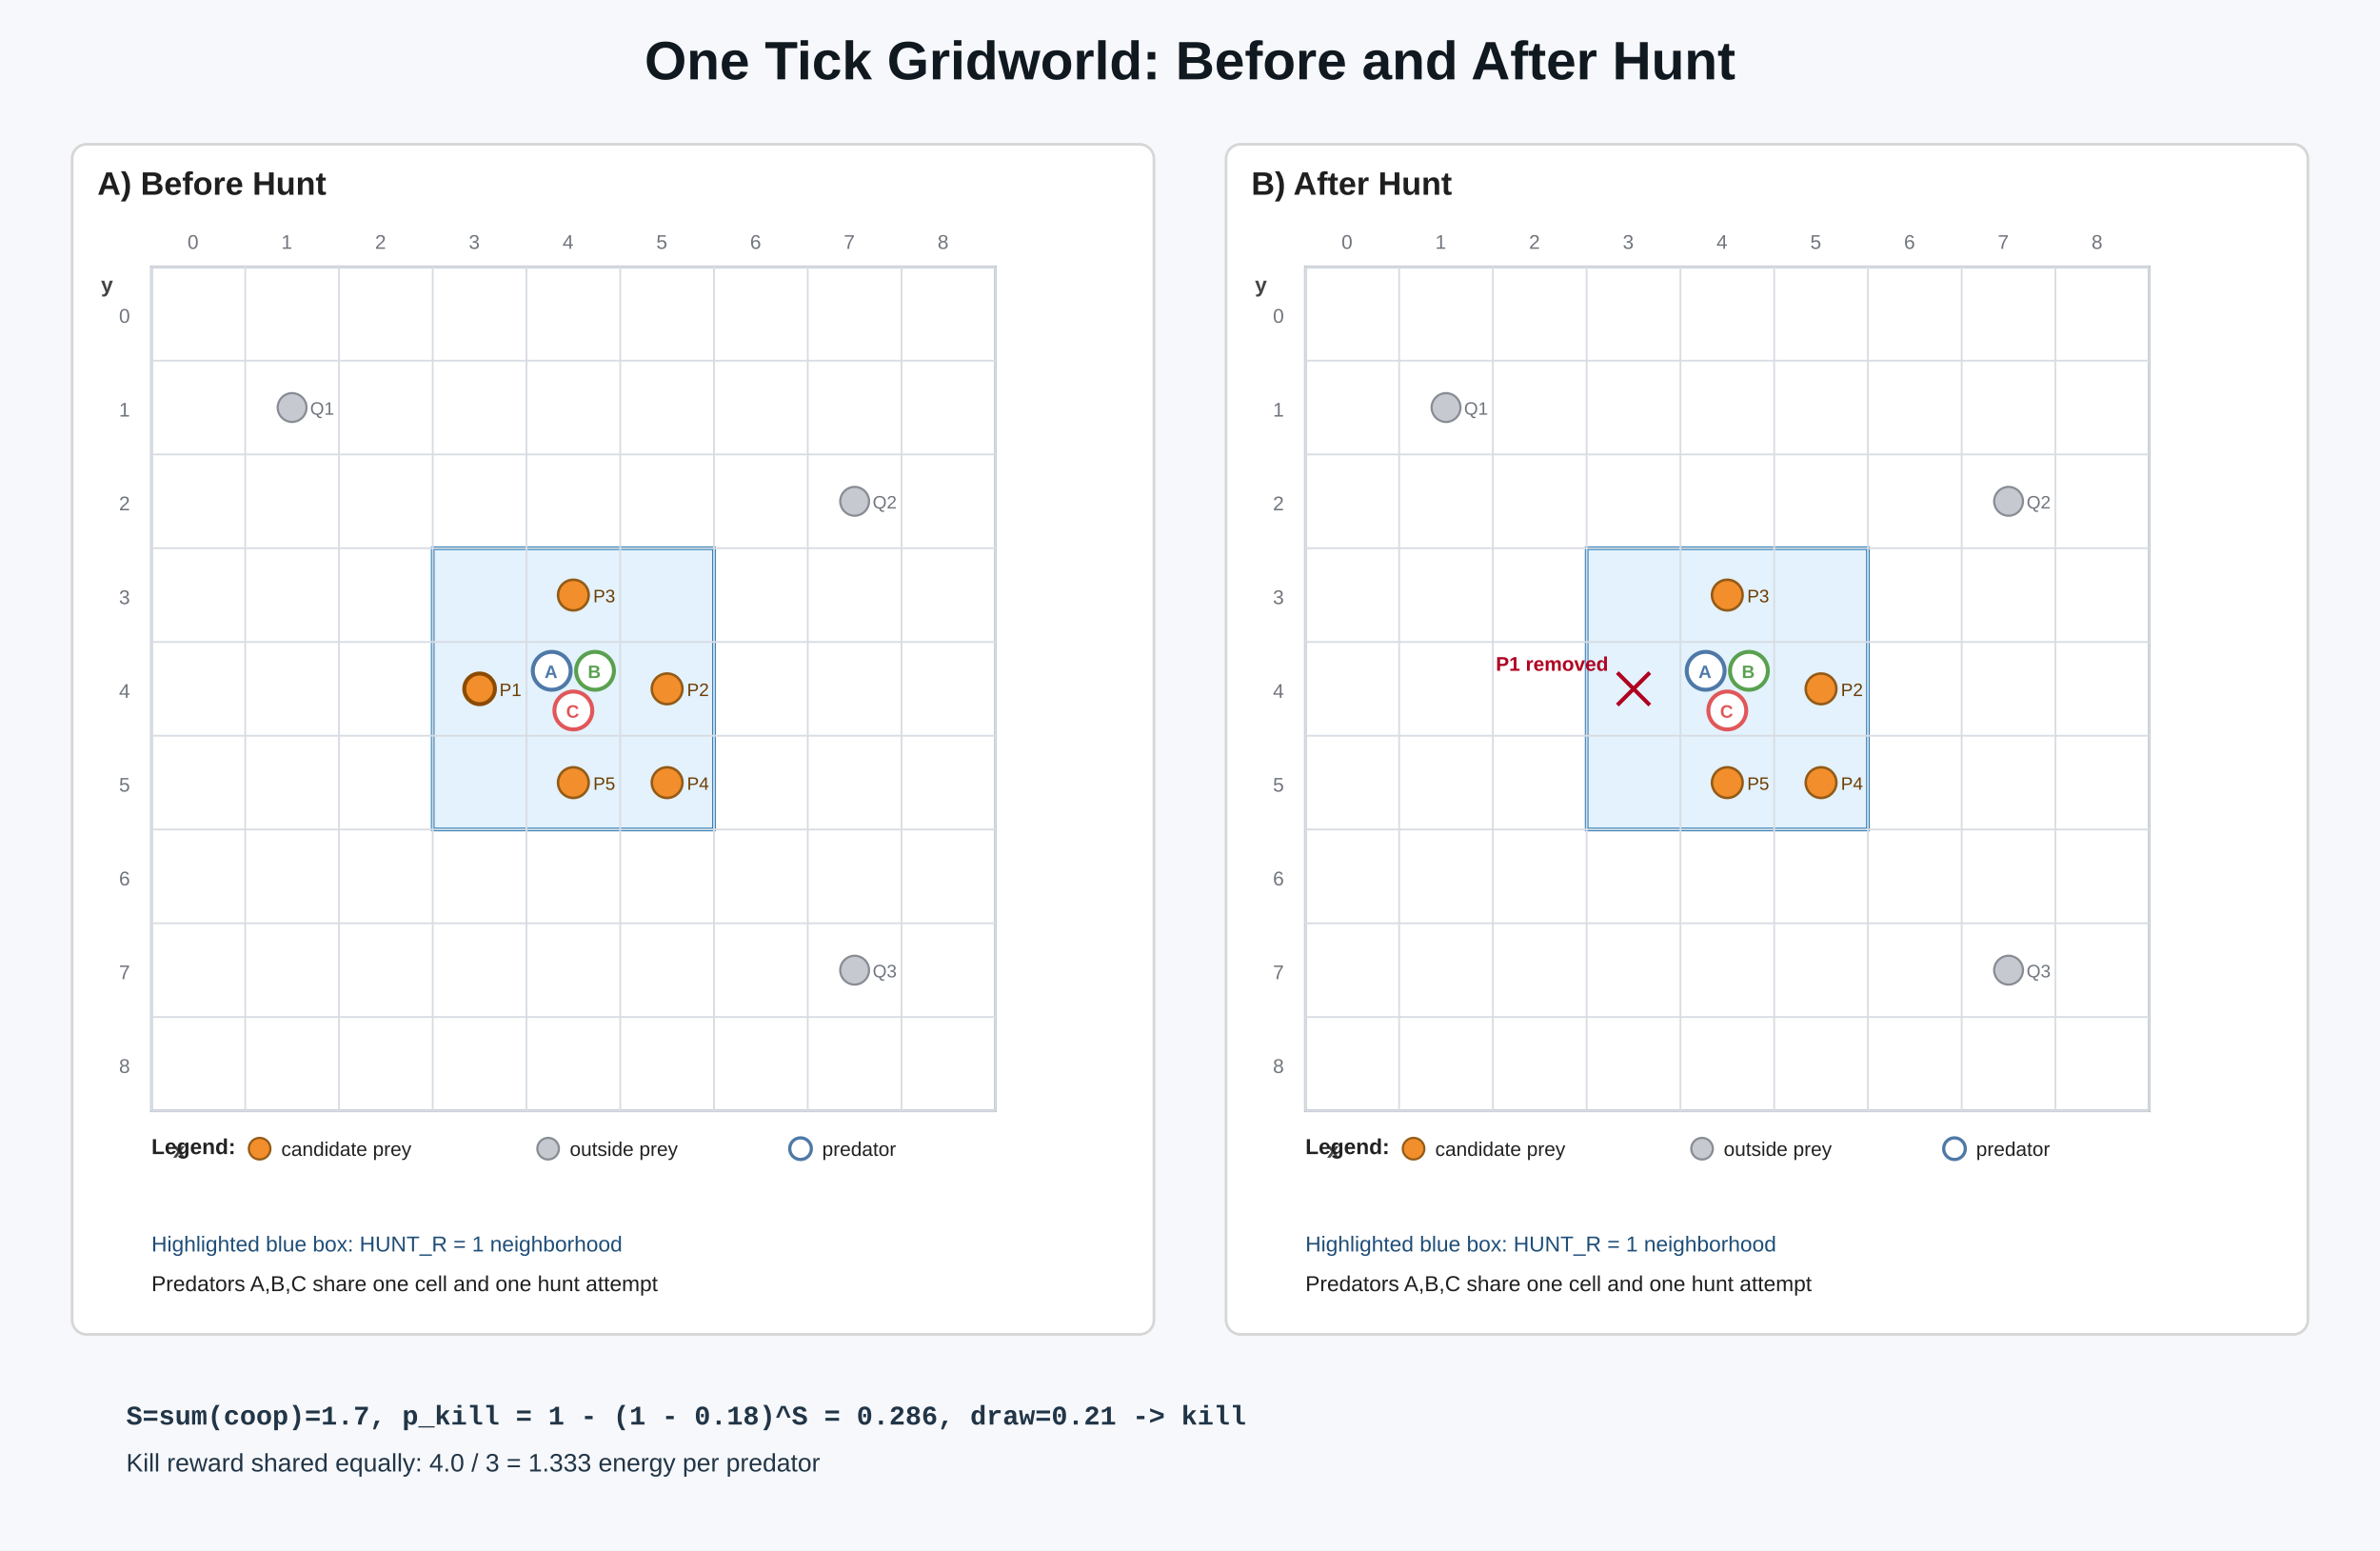
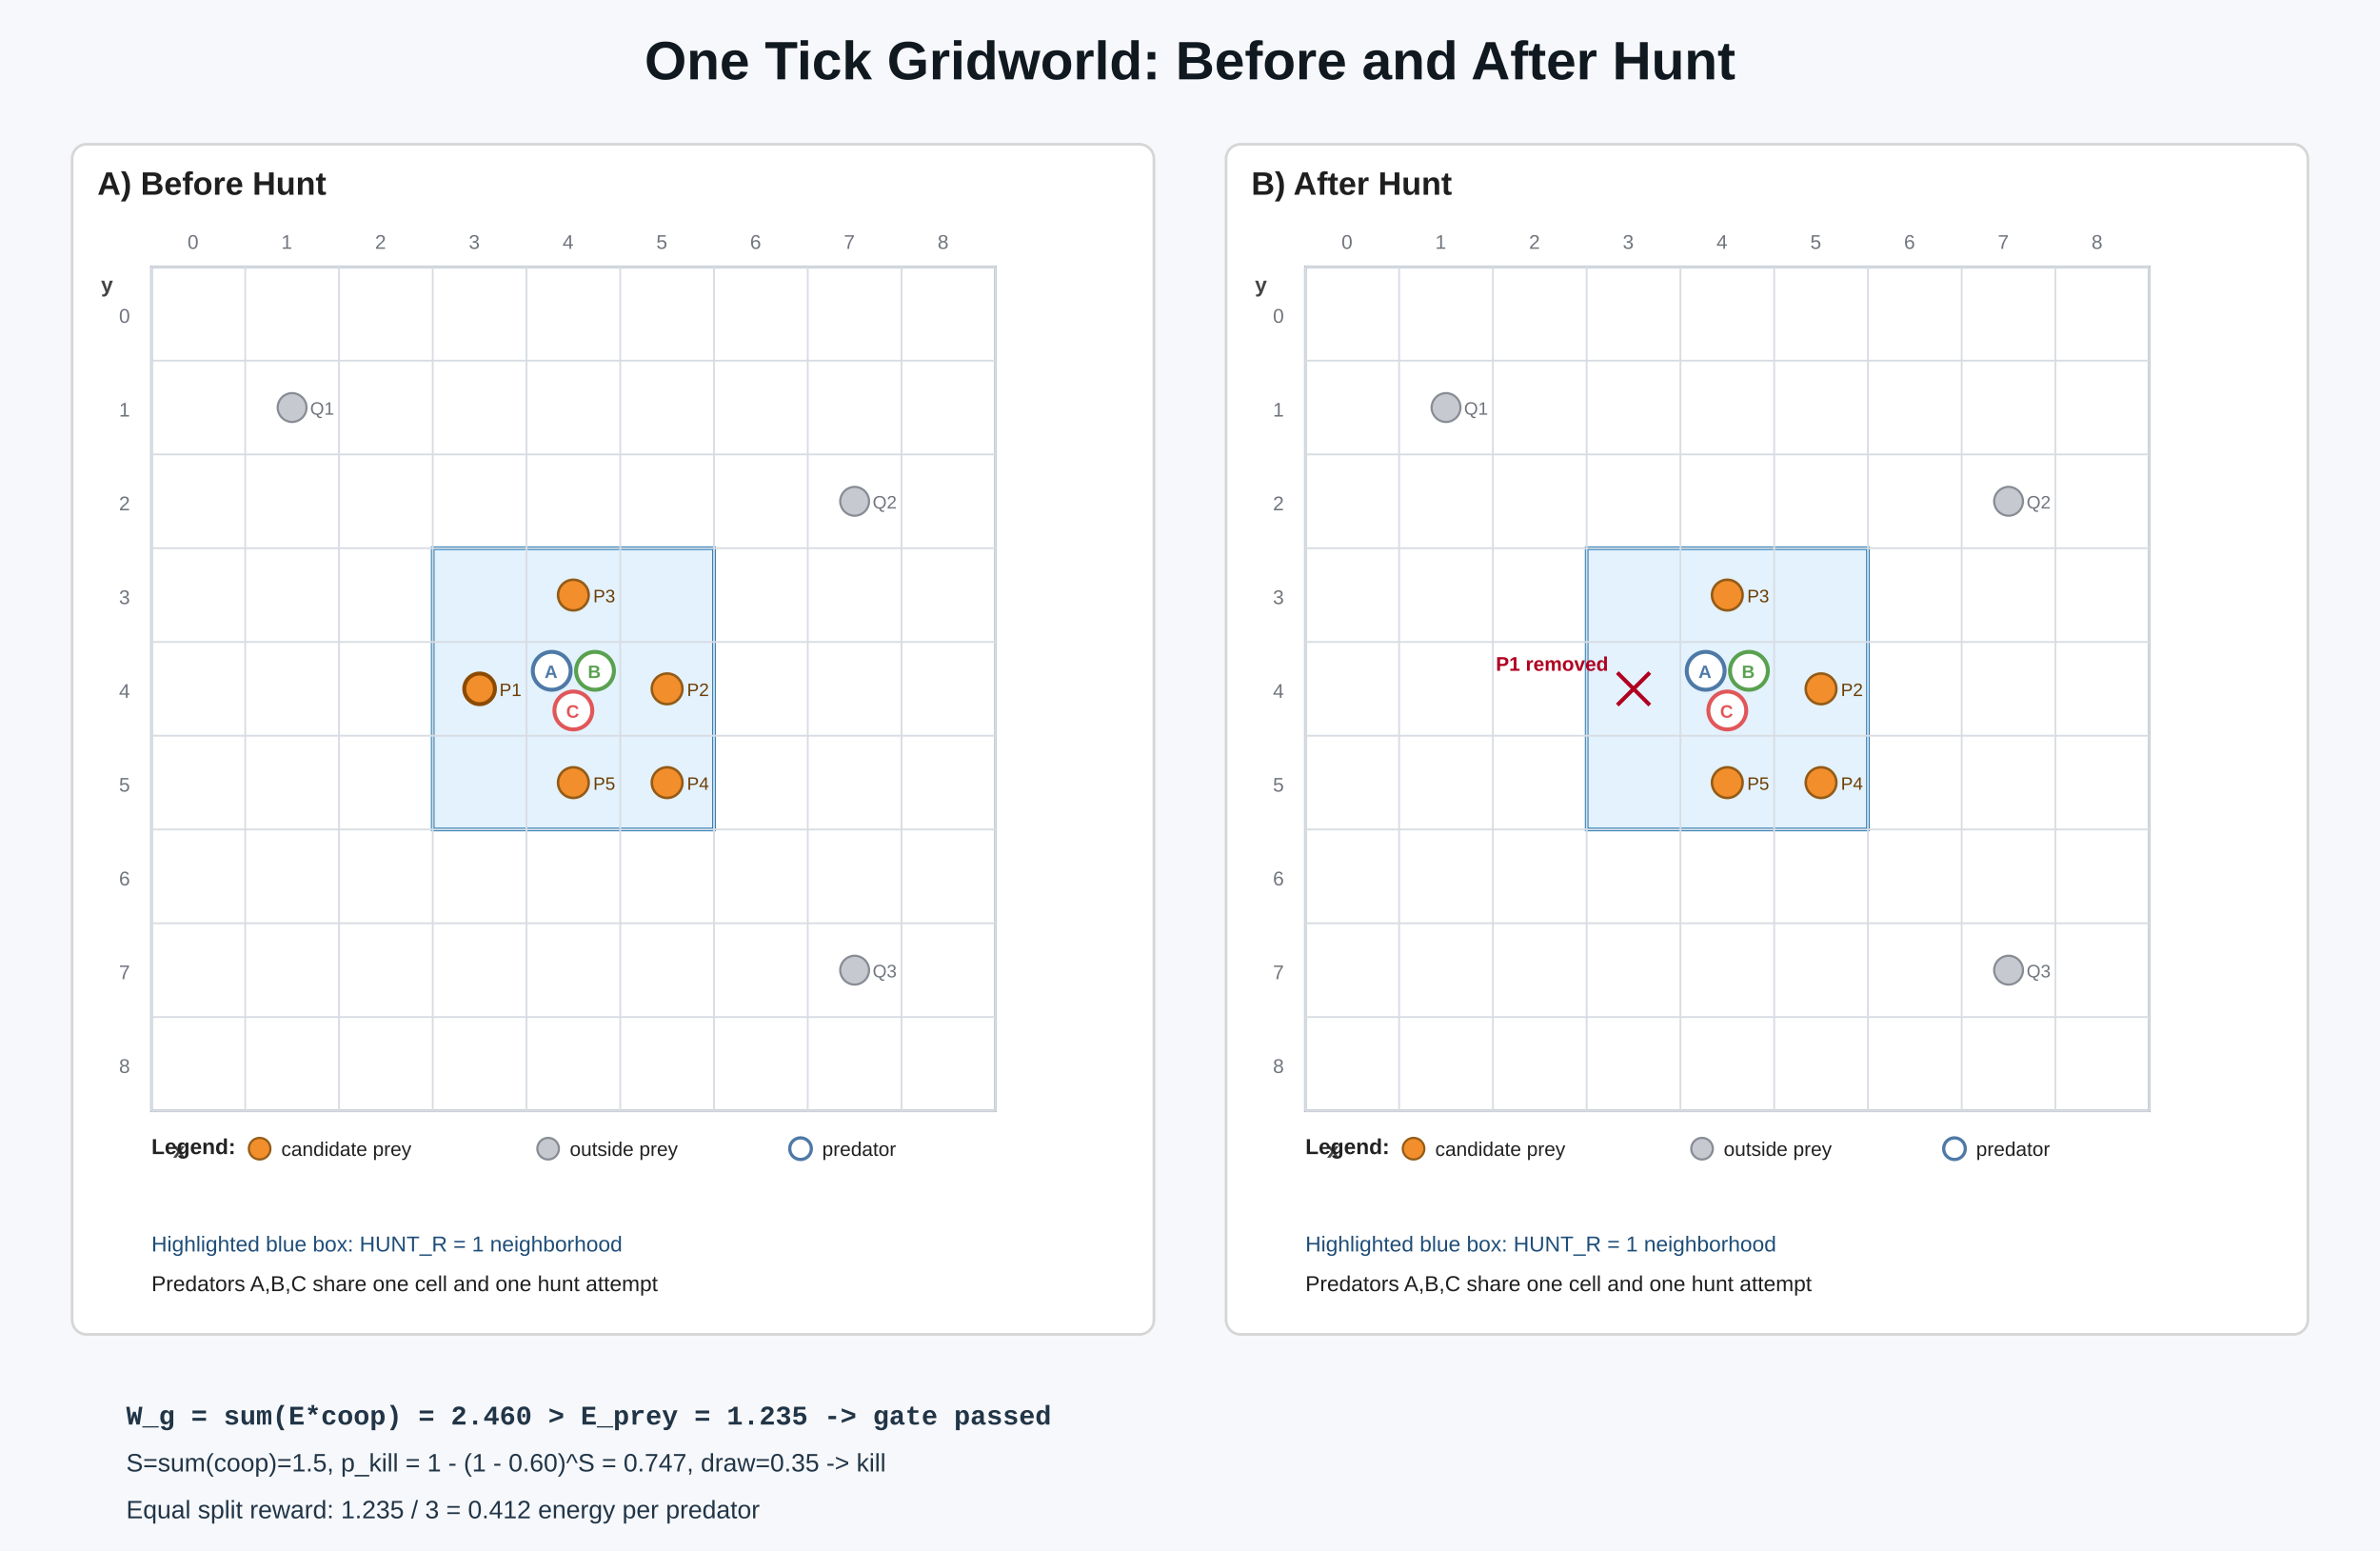
<svg xmlns="http://www.w3.org/2000/svg" width="1320" height="860" viewBox="0 0 1320 860">
  <rect x="0" y="0" width="1320" height="860" fill="#f7f8fb" stroke="none" stroke-width="0.0" rx="0" />
  <text text-anchor="middle" x="660.0" y="44" font-family="Arial" font-size="30" font-weight="700" fill="#101820">One Tick Gridworld: Before and After Hunt</text>
  <rect x="40" y="80" width="600" height="660" fill="#ffffff" stroke="#d6d6d6" stroke-width="1.5" rx="8" />
  <text x="54" y="108" font-family="Arial" font-size="18" font-weight="700" fill="#1f1f1f">A) Before Hunt</text>
  <rect x="680" y="80" width="600" height="660" fill="#ffffff" stroke="#d6d6d6" stroke-width="1.5" rx="8" />
  <text x="694" y="108" font-family="Arial" font-size="18" font-weight="700" fill="#1f1f1f">B) After Hunt</text>
  <rect x="84" y="148" width="468" height="468" fill="#ffffff" stroke="#b5bdc8" stroke-width="1.5" rx="0" />
  <rect x="240" y="304" width="156" height="156" fill="#e3f2fd" stroke="#1f77b4" stroke-width="2.0" rx="0" />
  <line x1="84" y1="148" x2="84" y2="616" stroke="#d8dce3" stroke-width="1.0" />
  <line x1="84" y1="148" x2="552" y2="148" stroke="#d8dce3" stroke-width="1.0" />
  <line x1="136" y1="148" x2="136" y2="616" stroke="#d8dce3" stroke-width="1.0" />
  <line x1="84" y1="200" x2="552" y2="200" stroke="#d8dce3" stroke-width="1.0" />
  <line x1="188" y1="148" x2="188" y2="616" stroke="#d8dce3" stroke-width="1.0" />
  <line x1="84" y1="252" x2="552" y2="252" stroke="#d8dce3" stroke-width="1.0" />
  <line x1="240" y1="148" x2="240" y2="616" stroke="#d8dce3" stroke-width="1.0" />
  <line x1="84" y1="304" x2="552" y2="304" stroke="#d8dce3" stroke-width="1.0" />
  <line x1="292" y1="148" x2="292" y2="616" stroke="#d8dce3" stroke-width="1.0" />
  <line x1="84" y1="356" x2="552" y2="356" stroke="#d8dce3" stroke-width="1.0" />
  <line x1="344" y1="148" x2="344" y2="616" stroke="#d8dce3" stroke-width="1.0" />
  <line x1="84" y1="408" x2="552" y2="408" stroke="#d8dce3" stroke-width="1.0" />
  <line x1="396" y1="148" x2="396" y2="616" stroke="#d8dce3" stroke-width="1.0" />
  <line x1="84" y1="460" x2="552" y2="460" stroke="#d8dce3" stroke-width="1.0" />
  <line x1="448" y1="148" x2="448" y2="616" stroke="#d8dce3" stroke-width="1.0" />
  <line x1="84" y1="512" x2="552" y2="512" stroke="#d8dce3" stroke-width="1.0" />
  <line x1="500" y1="148" x2="500" y2="616" stroke="#d8dce3" stroke-width="1.0" />
  <line x1="84" y1="564" x2="552" y2="564" stroke="#d8dce3" stroke-width="1.0" />
  <line x1="552" y1="148" x2="552" y2="616" stroke="#d8dce3" stroke-width="1.0" />
  <line x1="84" y1="616" x2="552" y2="616" stroke="#d8dce3" stroke-width="1.0" />
  <text x="104" y="138" font-family="Arial" font-size="11" font-weight="400" fill="#70757d">0</text>
  <text x="66" y="179" font-family="Arial" font-size="11" font-weight="400" fill="#70757d">0</text>
  <text x="156" y="138" font-family="Arial" font-size="11" font-weight="400" fill="#70757d">1</text>
  <text x="66" y="231" font-family="Arial" font-size="11" font-weight="400" fill="#70757d">1</text>
  <text x="208" y="138" font-family="Arial" font-size="11" font-weight="400" fill="#70757d">2</text>
  <text x="66" y="283" font-family="Arial" font-size="11" font-weight="400" fill="#70757d">2</text>
  <text x="260" y="138" font-family="Arial" font-size="11" font-weight="400" fill="#70757d">3</text>
  <text x="66" y="335" font-family="Arial" font-size="11" font-weight="400" fill="#70757d">3</text>
  <text x="312" y="138" font-family="Arial" font-size="11" font-weight="400" fill="#70757d">4</text>
  <text x="66" y="387" font-family="Arial" font-size="11" font-weight="400" fill="#70757d">4</text>
  <text x="364" y="138" font-family="Arial" font-size="11" font-weight="400" fill="#70757d">5</text>
  <text x="66" y="439" font-family="Arial" font-size="11" font-weight="400" fill="#70757d">5</text>
  <text x="416" y="138" font-family="Arial" font-size="11" font-weight="400" fill="#70757d">6</text>
  <text x="66" y="491" font-family="Arial" font-size="11" font-weight="400" fill="#70757d">6</text>
  <text x="468" y="138" font-family="Arial" font-size="11" font-weight="400" fill="#70757d">7</text>
  <text x="66" y="543" font-family="Arial" font-size="11" font-weight="400" fill="#70757d">7</text>
  <text x="520" y="138" font-family="Arial" font-size="11" font-weight="400" fill="#70757d">8</text>
  <text x="66" y="595" font-family="Arial" font-size="11" font-weight="400" fill="#70757d">8</text>
  <text x="96" y="642" font-family="Arial" font-size="12" font-weight="600" fill="#444444">x</text>
  <text x="56" y="162" font-family="Arial" font-size="12" font-weight="600" fill="#444444">y</text>
  <circle cx="162.0" cy="226.0" r="8" fill="#c6c9cf" stroke="#888c94" stroke-width="1.2" />
  <text x="172.0" y="230.0" font-family="Arial" font-size="10" font-weight="400" fill="#6f747d">Q1</text>
  <circle cx="474.0" cy="278.0" r="8" fill="#c6c9cf" stroke="#888c94" stroke-width="1.2" />
  <text x="484.0" y="282.0" font-family="Arial" font-size="10" font-weight="400" fill="#6f747d">Q2</text>
  <circle cx="474.0" cy="538.0" r="8" fill="#c6c9cf" stroke="#888c94" stroke-width="1.2" />
  <text x="484.0" y="542.0" font-family="Arial" font-size="10" font-weight="400" fill="#6f747d">Q3</text>
  <circle cx="266.0" cy="382.0" r="8.5" fill="#f28e2b" stroke="#8c4a00" stroke-width="2.2" />
  <text x="277.0" y="386.0" font-family="Arial" font-size="10" font-weight="400" fill="#6d3d02">P1</text>
  <circle cx="370.0" cy="382.0" r="8.5" fill="#f28e2b" stroke="#935b17" stroke-width="1.4" />
  <text x="381.0" y="386.0" font-family="Arial" font-size="10" font-weight="400" fill="#6d3d02">P2</text>
  <circle cx="318.0" cy="330.0" r="8.5" fill="#f28e2b" stroke="#935b17" stroke-width="1.4" />
  <text x="329.0" y="334.0" font-family="Arial" font-size="10" font-weight="400" fill="#6d3d02">P3</text>
  <circle cx="370.0" cy="434.0" r="8.5" fill="#f28e2b" stroke="#935b17" stroke-width="1.4" />
  <text x="381.0" y="438.0" font-family="Arial" font-size="10" font-weight="400" fill="#6d3d02">P4</text>
  <circle cx="318.0" cy="434.0" r="8.5" fill="#f28e2b" stroke="#935b17" stroke-width="1.4" />
  <text x="329.0" y="438.0" font-family="Arial" font-size="10" font-weight="400" fill="#6d3d02">P5</text>
  <circle cx="306.0" cy="372.0" r="10.5" fill="#ffffff" stroke="#4E79A7" stroke-width="2.2" />
  <text x="302.0" y="376.0" font-family="Arial" font-size="10" font-weight="700" fill="#4E79A7">A</text>
  <circle cx="330.0" cy="372.0" r="10.5" fill="#ffffff" stroke="#59A14F" stroke-width="2.2" />
  <text x="326.0" y="376.0" font-family="Arial" font-size="10" font-weight="700" fill="#59A14F">B</text>
  <circle cx="318.0" cy="394.0" r="10.5" fill="#ffffff" stroke="#E15759" stroke-width="2.2" />
  <text x="314.0" y="398.0" font-family="Arial" font-size="10" font-weight="700" fill="#E15759">C</text>
  <text x="84" y="640" font-family="Arial" font-size="12" font-weight="700" fill="#222222">Legend:</text>
  <circle cx="144" cy="637" r="6" fill="#f28e2b" stroke="#935b17" stroke-width="1.2" />
  <text x="156" y="641" font-family="Arial" font-size="11" font-weight="400" fill="#222222">candidate prey</text>
  <circle cx="304" cy="637" r="6" fill="#c6c9cf" stroke="#888c94" stroke-width="1.2" />
  <text x="316" y="641" font-family="Arial" font-size="11" font-weight="400" fill="#222222">outside prey</text>
  <circle cx="444" cy="637" r="6" fill="#ffffff" stroke="#4E79A7" stroke-width="1.8" />
  <text x="456" y="641" font-family="Arial" font-size="11" font-weight="400" fill="#222222">predator</text>
  <text x="84" y="694" font-family="Arial" font-size="12" font-weight="400" fill="#1f4e79">Highlighted blue box: HUNT_R = 1 neighborhood</text>
  <text x="84" y="716" font-family="Arial" font-size="12" font-weight="400" fill="#1f1f1f">Predators A,B,C share one cell and one hunt attempt</text>
  <rect x="724" y="148" width="468" height="468" fill="#ffffff" stroke="#b5bdc8" stroke-width="1.5" rx="0" />
  <rect x="880" y="304" width="156" height="156" fill="#e3f2fd" stroke="#1f77b4" stroke-width="2.0" rx="0" />
  <line x1="724" y1="148" x2="724" y2="616" stroke="#d8dce3" stroke-width="1.0" />
  <line x1="724" y1="148" x2="1192" y2="148" stroke="#d8dce3" stroke-width="1.0" />
  <line x1="776" y1="148" x2="776" y2="616" stroke="#d8dce3" stroke-width="1.0" />
  <line x1="724" y1="200" x2="1192" y2="200" stroke="#d8dce3" stroke-width="1.0" />
  <line x1="828" y1="148" x2="828" y2="616" stroke="#d8dce3" stroke-width="1.0" />
  <line x1="724" y1="252" x2="1192" y2="252" stroke="#d8dce3" stroke-width="1.0" />
  <line x1="880" y1="148" x2="880" y2="616" stroke="#d8dce3" stroke-width="1.0" />
  <line x1="724" y1="304" x2="1192" y2="304" stroke="#d8dce3" stroke-width="1.0" />
  <line x1="932" y1="148" x2="932" y2="616" stroke="#d8dce3" stroke-width="1.0" />
  <line x1="724" y1="356" x2="1192" y2="356" stroke="#d8dce3" stroke-width="1.0" />
  <line x1="984" y1="148" x2="984" y2="616" stroke="#d8dce3" stroke-width="1.0" />
  <line x1="724" y1="408" x2="1192" y2="408" stroke="#d8dce3" stroke-width="1.0" />
  <line x1="1036" y1="148" x2="1036" y2="616" stroke="#d8dce3" stroke-width="1.0" />
  <line x1="724" y1="460" x2="1192" y2="460" stroke="#d8dce3" stroke-width="1.0" />
  <line x1="1088" y1="148" x2="1088" y2="616" stroke="#d8dce3" stroke-width="1.0" />
  <line x1="724" y1="512" x2="1192" y2="512" stroke="#d8dce3" stroke-width="1.0" />
  <line x1="1140" y1="148" x2="1140" y2="616" stroke="#d8dce3" stroke-width="1.0" />
  <line x1="724" y1="564" x2="1192" y2="564" stroke="#d8dce3" stroke-width="1.0" />
  <line x1="1192" y1="148" x2="1192" y2="616" stroke="#d8dce3" stroke-width="1.0" />
  <line x1="724" y1="616" x2="1192" y2="616" stroke="#d8dce3" stroke-width="1.0" />
  <text x="744" y="138" font-family="Arial" font-size="11" font-weight="400" fill="#70757d">0</text>
  <text x="706" y="179" font-family="Arial" font-size="11" font-weight="400" fill="#70757d">0</text>
  <text x="796" y="138" font-family="Arial" font-size="11" font-weight="400" fill="#70757d">1</text>
  <text x="706" y="231" font-family="Arial" font-size="11" font-weight="400" fill="#70757d">1</text>
  <text x="848" y="138" font-family="Arial" font-size="11" font-weight="400" fill="#70757d">2</text>
  <text x="706" y="283" font-family="Arial" font-size="11" font-weight="400" fill="#70757d">2</text>
  <text x="900" y="138" font-family="Arial" font-size="11" font-weight="400" fill="#70757d">3</text>
  <text x="706" y="335" font-family="Arial" font-size="11" font-weight="400" fill="#70757d">3</text>
  <text x="952" y="138" font-family="Arial" font-size="11" font-weight="400" fill="#70757d">4</text>
  <text x="706" y="387" font-family="Arial" font-size="11" font-weight="400" fill="#70757d">4</text>
  <text x="1004" y="138" font-family="Arial" font-size="11" font-weight="400" fill="#70757d">5</text>
  <text x="706" y="439" font-family="Arial" font-size="11" font-weight="400" fill="#70757d">5</text>
  <text x="1056" y="138" font-family="Arial" font-size="11" font-weight="400" fill="#70757d">6</text>
  <text x="706" y="491" font-family="Arial" font-size="11" font-weight="400" fill="#70757d">6</text>
  <text x="1108" y="138" font-family="Arial" font-size="11" font-weight="400" fill="#70757d">7</text>
  <text x="706" y="543" font-family="Arial" font-size="11" font-weight="400" fill="#70757d">7</text>
  <text x="1160" y="138" font-family="Arial" font-size="11" font-weight="400" fill="#70757d">8</text>
  <text x="706" y="595" font-family="Arial" font-size="11" font-weight="400" fill="#70757d">8</text>
  <text x="736" y="642" font-family="Arial" font-size="12" font-weight="600" fill="#444444">x</text>
  <text x="696" y="162" font-family="Arial" font-size="12" font-weight="600" fill="#444444">y</text>
  <circle cx="802.0" cy="226.0" r="8" fill="#c6c9cf" stroke="#888c94" stroke-width="1.2" />
  <text x="812.0" y="230.0" font-family="Arial" font-size="10" font-weight="400" fill="#6f747d">Q1</text>
  <circle cx="1114.0" cy="278.0" r="8" fill="#c6c9cf" stroke="#888c94" stroke-width="1.2" />
  <text x="1124.0" y="282.0" font-family="Arial" font-size="10" font-weight="400" fill="#6f747d">Q2</text>
  <circle cx="1114.0" cy="538.0" r="8" fill="#c6c9cf" stroke="#888c94" stroke-width="1.2" />
  <text x="1124.0" y="542.0" font-family="Arial" font-size="10" font-weight="400" fill="#6f747d">Q3</text>
  <circle cx="1010.0" cy="382.0" r="8.5" fill="#f28e2b" stroke="#935b17" stroke-width="1.4" />
  <text x="1021.0" y="386.0" font-family="Arial" font-size="10" font-weight="400" fill="#6d3d02">P2</text>
  <circle cx="958.0" cy="330.0" r="8.5" fill="#f28e2b" stroke="#935b17" stroke-width="1.4" />
  <text x="969.0" y="334.0" font-family="Arial" font-size="10" font-weight="400" fill="#6d3d02">P3</text>
  <circle cx="1010.0" cy="434.0" r="8.5" fill="#f28e2b" stroke="#935b17" stroke-width="1.4" />
  <text x="1021.0" y="438.0" font-family="Arial" font-size="10" font-weight="400" fill="#6d3d02">P4</text>
  <circle cx="958.0" cy="434.0" r="8.5" fill="#f28e2b" stroke="#935b17" stroke-width="1.4" />
  <text x="969.0" y="438.0" font-family="Arial" font-size="10" font-weight="400" fill="#6d3d02">P5</text>
  <circle cx="946.0" cy="372.0" r="10.5" fill="#ffffff" stroke="#4E79A7" stroke-width="2.2" />
  <text x="942.0" y="376.0" font-family="Arial" font-size="10" font-weight="700" fill="#4E79A7">A</text>
  <circle cx="970.0" cy="372.0" r="10.5" fill="#ffffff" stroke="#59A14F" stroke-width="2.2" />
  <text x="966.0" y="376.0" font-family="Arial" font-size="10" font-weight="700" fill="#59A14F">B</text>
  <circle cx="958.0" cy="394.0" r="10.5" fill="#ffffff" stroke="#E15759" stroke-width="2.2" />
  <text x="954.0" y="398.0" font-family="Arial" font-size="10" font-weight="700" fill="#E15759">C</text>
  <line x1="897.0" y1="373.0" x2="915.0" y2="391.0" stroke="#b00020" stroke-width="2.2" />
  <line x1="897.0" y1="391.0" x2="915.0" y2="373.0" stroke="#b00020" stroke-width="2.2" />
  <text text-anchor="end" x="892.0" y="372.0" font-family="Arial" font-size="11" font-weight="700" fill="#b00020">P1 removed</text>
  <text x="724" y="640" font-family="Arial" font-size="12" font-weight="700" fill="#222222">Legend:</text>
  <circle cx="784" cy="637" r="6" fill="#f28e2b" stroke="#935b17" stroke-width="1.2" />
  <text x="796" y="641" font-family="Arial" font-size="11" font-weight="400" fill="#222222">candidate prey</text>
  <circle cx="944" cy="637" r="6" fill="#c6c9cf" stroke="#888c94" stroke-width="1.2" />
  <text x="956" y="641" font-family="Arial" font-size="11" font-weight="400" fill="#222222">outside prey</text>
  <circle cx="1084" cy="637" r="6" fill="#ffffff" stroke="#4E79A7" stroke-width="1.8" />
  <text x="1096" y="641" font-family="Arial" font-size="11" font-weight="400" fill="#222222">predator</text>
  <text x="724" y="694" font-family="Arial" font-size="12" font-weight="400" fill="#1f4e79">Highlighted blue box: HUNT_R = 1 neighborhood</text>
  <text x="724" y="716" font-family="Arial" font-size="12" font-weight="400" fill="#1f1f1f">Predators A,B,C share one cell and one hunt attempt</text>
-   <text x="70" y="790" font-family="Courier New" font-size="15" font-weight="700" fill="#213547">S=sum(coop)=1.7, p_kill = 1 - (1 - 0.18)^S = 0.286, draw=0.21 -&gt; kill</text>
-   <text x="70" y="816" font-family="Arial" font-size="14" font-weight="400" fill="#213547">Kill reward shared equally: 4.0 / 3 = 1.333 energy per predator</text>
+   <text x="70" y="790" font-family="Courier New" font-size="15" font-weight="700" fill="#213547">W_g = sum(E*coop) = 2.460 &gt; E_prey = 1.235 -&gt; gate passed</text>
+   <text x="70" y="816" font-family="Arial" font-size="14" font-weight="400" fill="#213547">S=sum(coop)=1.5, p_kill = 1 - (1 - 0.60)^S = 0.747, draw=0.35 -&gt; kill</text>
+   <text x="70" y="842" font-family="Arial" font-size="14" font-weight="400" fill="#213547">Equal split reward: 1.235 / 3 = 0.412 energy per predator</text>
</svg>
